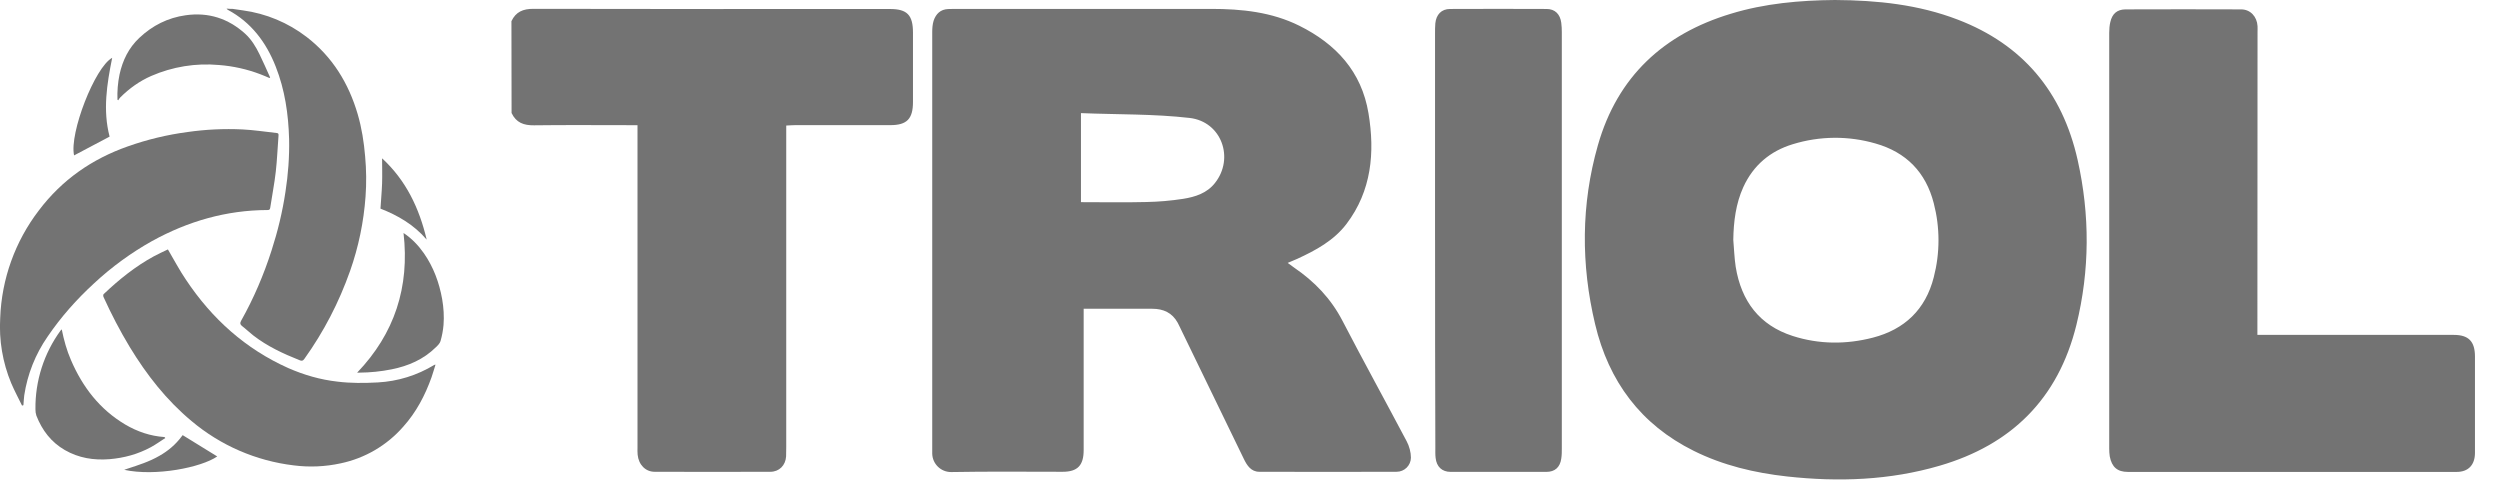
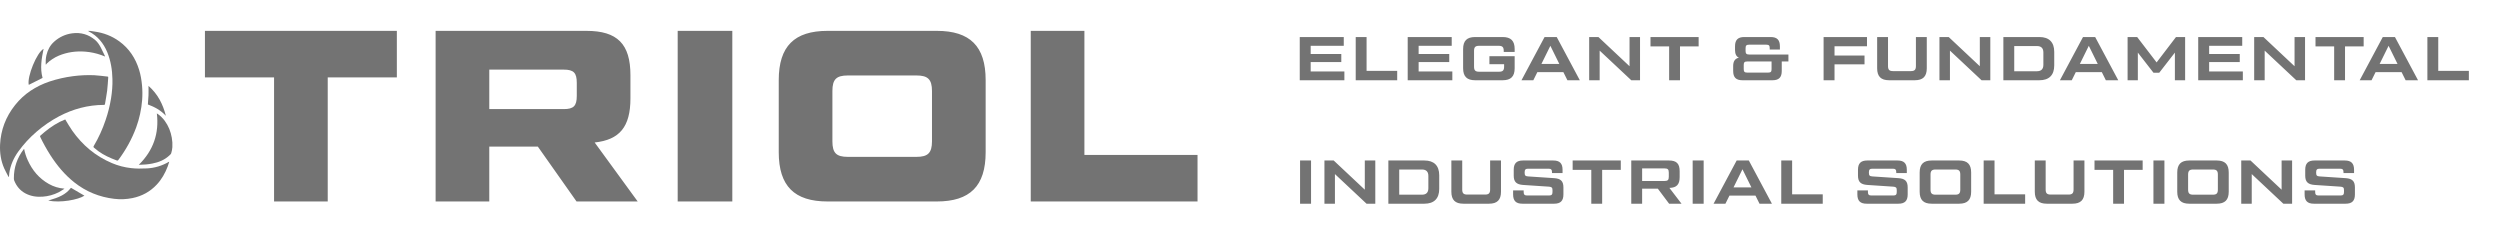
- <svg xmlns="http://www.w3.org/2000/svg" width="73" height="14" fill="none" viewBox="0 0 73 14">
-   <path d="M14.934.618c.13-.274.34-.36.637-.36 3.472.009 6.943.005 10.419.005.499 0 .669.177.669.69v2.023c0 .497-.178.678-.661.678h-2.775c-.083 0-.162.008-.265.012v9.383c0 .093 0 .186-.004.279-.016.262-.202.448-.46.448-1.128.004-2.256.004-3.38 0-.265 0-.467-.206-.495-.5-.008-.07-.004-.142-.004-.215V3.93v-.275h-.245c-.927 0-1.853-.008-2.775.004-.301.004-.523-.076-.657-.359-.004-.892-.004-1.789-.004-2.68zM53.58 0c1.244.008 2.44.133 3.587.573 1.888.723 3.052 2.1 3.5 4.098.36 1.607.356 3.218-.036 4.817-.535 2.172-1.916 3.504-3.99 4.11-1.461.428-2.953.48-4.458.315-.95-.105-1.872-.323-2.731-.751-1.536-.763-2.478-2.023-2.874-3.694-.416-1.744-.412-3.5.08-5.225.573-2.014 1.927-3.25 3.878-3.84C51.53.098 52.563.009 53.581 0zm-2.968 7.005c.023.262.031.525.07.783.163 1.01.698 1.712 1.667 2.023.769.246 1.56.25 2.34.048.918-.238 1.536-.815 1.777-1.764a4.294 4.294 0 000-2.16c-.233-.908-.807-1.49-1.698-1.744a4.217 4.217 0 00-2.419.02c-.653.198-1.151.61-1.444 1.252-.218.48-.285 1.005-.293 1.542zM37.6 7.676c.08.056.131.096.187.137.593.404 1.076.904 1.413 1.554.613 1.18 1.255 2.346 1.876 3.52.075.142.123.32.123.477a.418.418 0 01-.42.412 668.67 668.67 0 01-4.006 0c-.241 0-.36-.182-.455-.38-.598-1.235-1.2-2.47-1.797-3.702-.044-.089-.083-.177-.13-.266-.163-.299-.424-.412-.745-.412h-2.003v4.126c0 .448-.178.634-.614.634-1.084 0-2.169-.012-3.258.008a.55.55 0 01-.55-.537v-.15V.942c0-.113.008-.23.04-.335.067-.202.202-.335.427-.343.064-.004.127-.004.186-.004h7.494c.887 0 1.761.089 2.573.492 1.065.53 1.817 1.333 2.019 2.556.19 1.147.09 2.265-.642 3.23-.372.489-.898.771-1.44 1.021-.08.037-.163.07-.278.118zm-6.036-4.373v2.6c.645 0 1.278.012 1.908-.004a8.02 8.02 0 001.076-.093c.353-.056.697-.165.93-.464.57-.719.195-1.789-.74-1.898-1.045-.12-2.105-.097-3.174-.141zM65.916 9.779H71.652c.431 0 .617.19.617.634v2.81c0 .351-.193.557-.534.557h-9.6c-.308 0-.47-.141-.53-.452a1.513 1.513 0 01-.016-.234V.96c0-.105.008-.214.032-.315.055-.242.194-.367.44-.371 1.128-.004 2.252-.004 3.38 0 .27 0 .463.21.479.488.004.057 0 .113 0 .17 0 2.858-.004 5.72-.004 8.58v.266zM41.903 7.01V.984c0-.1 0-.197.008-.298.024-.259.178-.424.432-.424.938-.004 1.876-.004 2.818 0 .246 0 .396.153.428.404.012.092.016.185.016.274v12.153c0 .1 0 .197-.016.299-.036.254-.186.387-.436.387H42.36c-.254 0-.412-.15-.44-.408-.012-.097-.008-.197-.008-.299-.008-2.022-.008-4.04-.008-6.064zM6.79.259c.1.016.203.032.302.044a3.912 3.912 0 011.86.775c.752.578 1.227 1.349 1.493 2.257.118.404.182.816.217 1.232.036.391.04.783.012 1.17a8.317 8.317 0 01-.451 2.173c-.325.92-.768 1.776-1.334 2.567-.044.061-.075.07-.143.04-.475-.189-.938-.403-1.35-.722-.114-.089-.217-.19-.332-.278-.055-.045-.06-.085-.024-.15.368-.654.661-1.34.89-2.055.18-.557.318-1.126.405-1.708.079-.508.118-1.025.107-1.542-.02-.727-.123-1.441-.392-2.12C7.769 1.228 7.33.65 6.652.287 6.636.28 6.63.263 6.617.251c.063.008.118.008.174.008z" fill="#737373" />
-   <path d="M4.903 7.283c.178.303.337.606.527.885.76 1.142 1.741 2.022 2.988 2.58.46.201.935.339 1.433.395.392.049.784.045 1.18.024a3.525 3.525 0 001.65-.512c.009-.004.017-.004.036-.008-.04.129-.075.25-.115.367-.19.533-.45 1.026-.827 1.445a3.335 3.335 0 01-1.825 1.07 4.03 4.03 0 01-1.373.06 5.68 5.68 0 01-2.985-1.295c-.732-.61-1.31-1.349-1.805-2.164-.285-.473-.539-.961-.768-1.466-.008-.02-.008-.064.008-.076.447-.424.922-.808 1.464-1.103.131-.072.278-.137.412-.202z" fill="#737373" />
-   <path d="M.643 11.842c-.107-.218-.221-.432-.316-.654a4.303 4.303 0 01-.321-1.906 5.487 5.487 0 011.128-3.137c.677-.896 1.552-1.502 2.597-1.87a8.609 8.609 0 011.746-.42 8.48 8.48 0 011.599-.076c.336.016.669.069 1.005.105.048.004.056.028.052.073-.028.35-.04.702-.08 1.053-.039.352-.11.703-.162 1.054-.008.06-.031.069-.083.069-1.2.004-2.316.327-3.365.904A8.793 8.793 0 002.75 8.27c-.51.468-.97.985-1.362 1.562a4.07 4.07 0 00-.68 1.712c-.012.093-.016.19-.024.287-.02.004-.028.008-.04.012z" fill="#737373" />
-   <path d="M4.827 12.79c-.139.09-.273.186-.42.267-.38.206-.783.315-1.21.351-.46.036-.896-.032-1.303-.266-.4-.23-.665-.578-.832-1.006a.57.57 0 01-.027-.185 3.82 3.82 0 01.736-2.302l.032-.032c.063.315.146.614.269.896.34.792.843 1.442 1.583 1.882.357.21.737.339 1.148.367.012.012.02.02.024.028zM3.43 2.912a3.072 3.072 0 01.06-.735c.09-.416.269-.78.577-1.07.384-.363.836-.59 1.358-.662.661-.093 1.24.093 1.734.54.182.166.309.376.416.594.11.222.21.457.313.683-.008.004-.012.012-.02.016-.087-.036-.174-.077-.266-.11a4.321 4.321 0 00-1.21-.27 4.046 4.046 0 00-1.976.32c-.34.149-.641.363-.907.63-.023.023-.04.052-.055.08-.008-.004-.016-.012-.024-.016zM11.783 6.803c.237.157.431.36.593.59.281.403.448.855.535 1.34.043.25.06.505.04.755a2.416 2.416 0 01-.088.472c-.02.069-.083.13-.138.182-.36.355-.804.545-1.287.642a4.946 4.946 0 01-.942.097h-.067c1.092-1.139 1.536-2.5 1.354-4.078zM3.2 3.989c-.352.185-.692.367-1.037.549-.142-.646.606-2.576 1.113-2.85-.155.766-.277 1.53-.076 2.3zM11.11 6.092c.015-.258.039-.496.047-.738.008-.239 0-.477 0-.731.697.642 1.085 1.453 1.302 2.374-.372-.436-.847-.71-1.35-.905zM5.334 12.706c.344.214.677.416 1.009.622-.467.323-1.805.589-2.716.391a.863.863 0 01.091-.032c.321-.105.642-.206.935-.376.257-.145.475-.33.653-.569.012-.016.028-.032.028-.036z" fill="#737373" />
+ <svg xmlns="http://www.w3.org/2000/svg" width="405" height="40" fill="none" viewBox="0 0 405 40">
+   <path d="M212.33 10.05h4.96v-1.3h-4.96V7.42h5.36V6h-7.13v7h7.23v-1.42h-5.46v-1.53zM221.386 6h-1.76v7h6.72v-1.52h-4.96V6zm8.432 4.05h4.96v-1.3h-4.96V7.42h5.36V6h-7.13v7h7.23v-1.42h-5.46v-1.53zm7.207 1.01c0 1.33.62 1.94 1.94 1.94h4.47c1.32 0 1.94-.61 1.94-1.94V9.1h-4.09v1.3h2.38v.4c0 .6-.21.82-.82.82h-3.23c-.61 0-.82-.22-.82-.82V8.24c0-.6.21-.82.82-.82h3.17c.61 0 .82.22.82.82v.17h1.77v-.47c0-1.33-.62-1.94-1.94-1.94h-4.47c-1.32 0-1.94.61-1.94 1.94v3.12zM255.93 13l-3.74-7h-1.97l-3.74 7h1.92l.65-1.31h4.22l.65 1.31h2.01zm-4.77-5.58l1.45 2.94h-2.9l1.45-2.94zm12.825 3.31L258.945 6h-1.5v7h1.7V8.2l5.12 4.8h1.42V6h-1.7v4.73zM267.38 6v1.52h3.02V13h1.76V7.52h3.02V6h-7.8zm15.964 2.83c-.41 0-.56-.15-.56-.56V7.8c0-.43.15-.56.56-.56h2.79c.43 0 .56.13.56.56v.22h1.65V7.5c0-1.04-.47-1.5-1.5-1.5h-4.27c-1.03 0-1.5.46-1.5 1.5v.6c0 .65.21 1.06.63 1.25-.62.12-.93.57-.93 1.34v.81c0 1.04.47 1.5 1.5 1.5h4.87c1.03 0 1.5-.46 1.5-1.5V9.96h1.08V8.83h-6.38zm3.65 2.37c0 .43-.13.56-.56.56h-3.39c-.41 0-.56-.13-.56-.56v-.68c0-.43.15-.56.56-.56h3.95v1.24zM302.453 6h-7.03v7h1.77v-2.58h4.86V9h-4.86V7.5h5.26V6zm7.745 7c1.32 0 1.94-.61 1.94-1.94V6h-1.76v4.7c0 .6-.22.82-.82.82h-2.88c-.61 0-.82-.22-.82-.82V6h-1.76v5.06c0 1.33.62 1.94 1.94 1.94h4.16zm10.533-2.27L315.691 6h-1.5v7h1.7V8.2l5.12 4.8h1.42V6h-1.7v4.73zm9.655 2.27c1.56 0 2.4-.83 2.4-2.4V8.4c0-1.57-.84-2.4-2.4-2.4h-5.84v7h5.84zm-4.08-5.54h3.68c.69 0 1.04.35 1.04 1.04v2c0 .69-.35 1.04-1.04 1.04h-3.68V7.46zM343.157 13l-3.74-7h-1.97l-3.74 7h1.92l.65-1.31h4.22l.65 1.31h2.01zm-4.77-5.58l1.45 2.94h-2.9l1.45-2.94zm10.984 2.69L346.221 6h-1.55v7h1.66V8.52l2.53 3.26h.94l2.53-3.26V13h1.66V6h-1.48l-3.14 4.11zm8.51-.06h4.96v-1.3h-4.96V7.42h5.36V6h-7.13v7h7.23v-1.42h-5.46v-1.53zm13.836.68L366.677 6h-1.5v7h1.7V8.2l5.12 4.8h1.42V6h-1.7v4.73zM375.113 6v1.52h3.02V13h1.76V7.52h3.02V6h-7.8zm16.608 7l-3.74-7h-1.97l-3.74 7h1.92l.65-1.31h4.22l.65 1.31h2.01zm-4.77-5.58l1.45 2.94h-2.9l1.45-2.94zM394.996 6h-1.76v7h6.72v-1.52h-4.96V6zM210.61 33h1.78v-7h-1.78v7zm10.488-2.27l-5.04-4.73h-1.5v7h1.7v-4.8l5.12 4.8h1.42v-7h-1.7v4.73zm9.656 2.27c1.56 0 2.4-.83 2.4-2.4v-2.2c0-1.57-.84-2.4-2.4-2.4h-5.84v7h5.84zm-4.08-5.54h3.68c.69 0 1.04.35 1.04 1.04v2c0 .69-.35 1.04-1.04 1.04h-3.68v-4.08zM241.221 33c1.32 0 1.94-.61 1.94-1.94V26h-1.76v4.7c0 .6-.22.82-.82.82h-2.88c-.61 0-.82-.22-.82-.82V26h-1.76v5.06c0 1.33.62 1.94 1.94 1.94h4.16zm3.903-1.5c0 1.04.47 1.5 1.5 1.5h5.15c1.03 0 1.5-.46 1.5-1.5v-1.14c0-1.03-.45-1.43-1.5-1.5l-4.22-.28c-.43-.03-.56-.15-.56-.56v-.13c0-.41.15-.56.56-.56h3.31c.41 0 .56.15.56.56v.15h1.71v-.54c0-1.04-.47-1.5-1.5-1.5h-4.91c-1.03 0-1.5.46-1.5 1.5v.96c0 1.01.45 1.42 1.5 1.5l4.22.28c.43.04.56.15.56.56v.31c0 .41-.15.56-.56.56h-3.55c-.41 0-.56-.15-.56-.56v-.27h-1.71v.66zm9.645-5.5v1.52h3.02V33h1.76v-5.48h3.02V26h-7.8zm15.676 4.44c1.16-.03 1.66-.54 1.66-1.74v-.96c0-1.24-.51-1.74-1.74-1.74h-6.1v7h1.76v-2.44h2.54l1.83 2.44h2.01l-1.96-2.56zm-.79-3.16c.53 0 .69.17.69.7v.64c0 .53-.16.7-.69.7h-3.63v-2.04h3.63zm4.557 5.72h1.78v-7h-1.78v7zm12.838 0l-3.74-7h-1.97l-3.74 7h1.92l.65-1.31h4.22l.65 1.31h2.01zm-4.77-5.58l1.45 2.94h-2.9l1.45-2.94zm8.044-1.42h-1.76v7h6.72v-1.52h-4.96V26zm10.57 5.5c0 1.04.47 1.5 1.5 1.5h5.15c1.03 0 1.5-.46 1.5-1.5v-1.14c0-1.03-.45-1.43-1.5-1.5l-4.22-.28c-.43-.03-.56-.15-.56-.56v-.13c0-.41.15-.56.56-.56h3.31c.41 0 .56.15.56.56v.15h1.71v-.54c0-1.04-.47-1.5-1.5-1.5h-4.91c-1.03 0-1.5.46-1.5 1.5v.96c0 1.01.45 1.42 1.5 1.5l4.22.28c.43.04.56.15.56.56v.31c0 .41-.15.56-.56.56h-3.55c-.41 0-.56-.15-.56-.56v-.27h-1.71v.66zm16.492 1.5c1.32 0 1.94-.61 1.94-1.94v-3.12c0-1.33-.62-1.94-1.94-1.94h-4.46c-1.32 0-1.94.61-1.94 1.94v3.12c0 1.33.62 1.94 1.94 1.94h4.46zm-3.82-1.46c-.6 0-.82-.22-.82-.82v-2.44c0-.6.22-.82.82-.82h3.18c.61 0 .82.22.82.82v2.44c0 .6-.21.82-.82.82h-3.18zm9.547-5.54h-1.76v7h6.72v-1.52h-4.96V26zm12.624 7c1.32 0 1.94-.61 1.94-1.94V26h-1.76v4.7c0 .6-.22.82-.82.82h-2.88c-.61 0-.82-.22-.82-.82V26h-1.76v5.06c0 1.33.62 1.94 1.94 1.94h4.16zm3.573-7v1.52h3.02V33h1.76v-5.48h3.02V26h-7.8zm9.546 7h1.78v-7h-1.78v7zm10.258 0c1.32 0 1.94-.61 1.94-1.94v-3.12c0-1.33-.62-1.94-1.94-1.94h-4.46c-1.32 0-1.94.61-1.94 1.94v3.12c0 1.33.62 1.94 1.94 1.94h4.46zm-3.82-1.46c-.6 0-.82-.22-.82-.82v-2.44c0-.6.22-.82.82-.82h3.18c.61 0 .82.22.82.82v2.44c0 .6-.21.82-.82.82h-3.18zm14.327-.81l-5.04-4.73h-1.5v7h1.7v-4.8l5.12 4.8h1.42v-7h-1.7v4.73zm3.726.77c0 1.04.47 1.5 1.5 1.5h5.15c1.03 0 1.5-.46 1.5-1.5v-1.14c0-1.03-.45-1.43-1.5-1.5l-4.22-.28c-.43-.03-.56-.15-.56-.56v-.13c0-.41.15-.56.56-.56h3.31c.41 0 .56.15.56.56v.15h1.71v-.54c0-1.04-.47-1.5-1.5-1.5h-4.91c-1.03 0-1.5.46-1.5 1.5v.96c0 1.01.45 1.42 1.5 1.5l4.22.28c.43.04.56.15.56.56v.31c0 .41-.15.56-.56.56h-3.55c-.41 0-.56-.15-.56-.56v-.27h-1.71v.66zM33.2 5v7.541h11.198v20.097h8.694V12.54H64.29V5H33.199zM96.336 23.083c4.033-.434 5.795-2.527 5.795-7.146v-3.751c0-5.054-2.114-7.186-7.127-7.186H70.57v27.638h8.693v-8.884h7.87l6.266 8.884h9.907l-6.97-9.555zm-5.012-11.805c1.605 0 2.114.513 2.114 2.132v2.132c0 1.619-.509 2.132-2.114 2.132h-12.06v-6.396h12.06zM109.785 32.638h8.85V5h-8.85v27.638zM151.766 32.638c5.364 0 7.909-2.488 7.909-7.976V12.975c0-5.488-2.545-7.975-7.909-7.975h-17.7c-5.365 0-7.91 2.487-7.91 7.975v11.687c0 5.488 2.545 7.976 7.91 7.976h17.7zm-14.411-7.226c-1.879 0-2.506-.631-2.506-2.526v-8.134c0-1.895.627-2.527 2.506-2.527h11.121c1.841 0 2.506.632 2.506 2.527v8.133c0 1.896-.665 2.527-2.506 2.527h-11.121zM175.674 5h-8.693v27.638H194v-7.541h-18.326V5zM14.647 5.01c.217.03.433.07.65.1 1.474.199 2.824.716 4.02 1.582 1.618 1.174 2.638 2.747 3.215 4.608.258.826.392 1.662.475 2.518.072.796.082 1.592.02 2.398a16.783 16.783 0 01-.969 4.438c-.7 1.881-1.66 3.623-2.875 5.245-.093.12-.155.14-.31.08-1.03-.388-2.03-.826-2.917-1.473-.247-.18-.474-.388-.71-.567-.125-.09-.125-.17-.052-.299a21.878 21.878 0 001.917-4.2c.392-1.144.68-2.299.876-3.483.165-1.045.258-2.09.227-3.145-.031-1.502-.268-2.955-.835-4.349C16.77 7 15.822 5.826 14.359 5.08a.272.272 0 01-.072-.08c.123.01.237.01.36.01z" fill="#737373" />
+   <path d="M10.566 19.35c.381.618.731 1.235 1.133 1.812 1.64 2.329 3.752 4.13 6.443 5.264.99.418 2.02.687 3.092.807.845.1 1.69.09 2.546.05a7.798 7.798 0 003.556-1.056c.01-.01.03-.01.082-.02-.082.26-.165.508-.247.747-.412 1.085-.969 2.09-1.783 2.956-1.072 1.144-2.381 1.86-3.938 2.18-.979.198-1.968.238-2.958.118-2.402-.288-4.556-1.164-6.432-2.647-1.577-1.244-2.824-2.756-3.896-4.418a28.382 28.382 0 01-1.66-2.986c-.02-.04-.02-.13.01-.16.96-.865 1.99-1.651 3.155-2.248.299-.14.608-.269.897-.398z" fill="#737373" />
+   <path d="M1.382 28.656c-.227-.448-.474-.886-.68-1.333-.557-1.244-.753-2.548-.691-3.892.113-2.378.928-4.518 2.433-6.409 1.453-1.83 3.35-3.065 5.596-3.821a20.351 20.351 0 013.763-.856 20.015 20.015 0 013.453-.16c.721.04 1.443.14 2.164.22.103.01.124.06.113.149-.061.716-.082 1.433-.175 2.15-.093.716-.237 1.433-.35 2.15-.02.119-.072.139-.186.139-2.587.01-4.999.666-7.256 1.85a19.804 19.804 0 00-3.66 2.508 18.283 18.283 0 00-2.937 3.195c-.763 1.055-1.278 2.22-1.463 3.493-.031.19-.042.388-.052.587a.512.512 0 00-.072.03z" fill="#737373" />
+   <path d="M10.411 30.597c-.299.18-.587.378-.897.547a6.78 6.78 0 01-2.607.717c-.99.07-1.928-.07-2.804-.538-.866-.467-1.433-1.174-1.793-2.06a.943.943 0 01-.062-.378c-.01-1.741.525-3.304 1.587-4.697.01-.02.041-.03.072-.06.134.647.32 1.254.588 1.831.732 1.622 1.824 2.946 3.422 3.842a5.958 5.958 0 002.484.756c-.01.01 0 .02.01.04zM7.401 10.424c-.02-.507.01-1.005.124-1.493.196-.845.588-1.592 1.247-2.179A5.389 5.389 0 0111.7 5.398c1.422-.189 2.67.19 3.741 1.105.392.339.66.766.897 1.214.237.458.453.926.68 1.394-.01.01-.03.02-.041.03-.186-.07-.381-.15-.567-.22a10.132 10.132 0 00-2.618-.557c-1.474-.11-2.896.08-4.257.647a6.477 6.477 0 00-1.958 1.284c-.052.05-.083.11-.124.169-.02-.02-.041-.03-.052-.04zM25.408 18.366c.505.318.928.726 1.278 1.204.608.826.97 1.741 1.144 2.736.093.508.124 1.025.093 1.543a4.44 4.44 0 01-.185.965c-.042.14-.176.26-.3.369-.772.726-1.73 1.114-2.772 1.313-.67.13-1.35.19-2.03.2h-.145c2.36-2.33 3.309-5.096 2.917-8.33zM6.896 12.623c-.763.378-1.494.756-2.237 1.124-.298-1.323 1.31-5.264 2.402-5.831-.33 1.572-.598 3.134-.165 4.707zM23.955 16.922c.04-.527.082-1.015.103-1.512.02-.488 0-.976 0-1.493 1.505 1.314 2.34 2.966 2.814 4.847-.804-.886-1.825-1.443-2.917-1.841zM11.504 30.427c.742.438 1.463.856 2.174 1.274-1.01.657-3.896 1.204-5.865.796.093-.03.145-.05.196-.07.69-.208 1.381-.417 2.02-.766a4.349 4.349 0 001.402-1.164c.031-.04.073-.07.073-.07z" fill="#737373" />
</svg>
